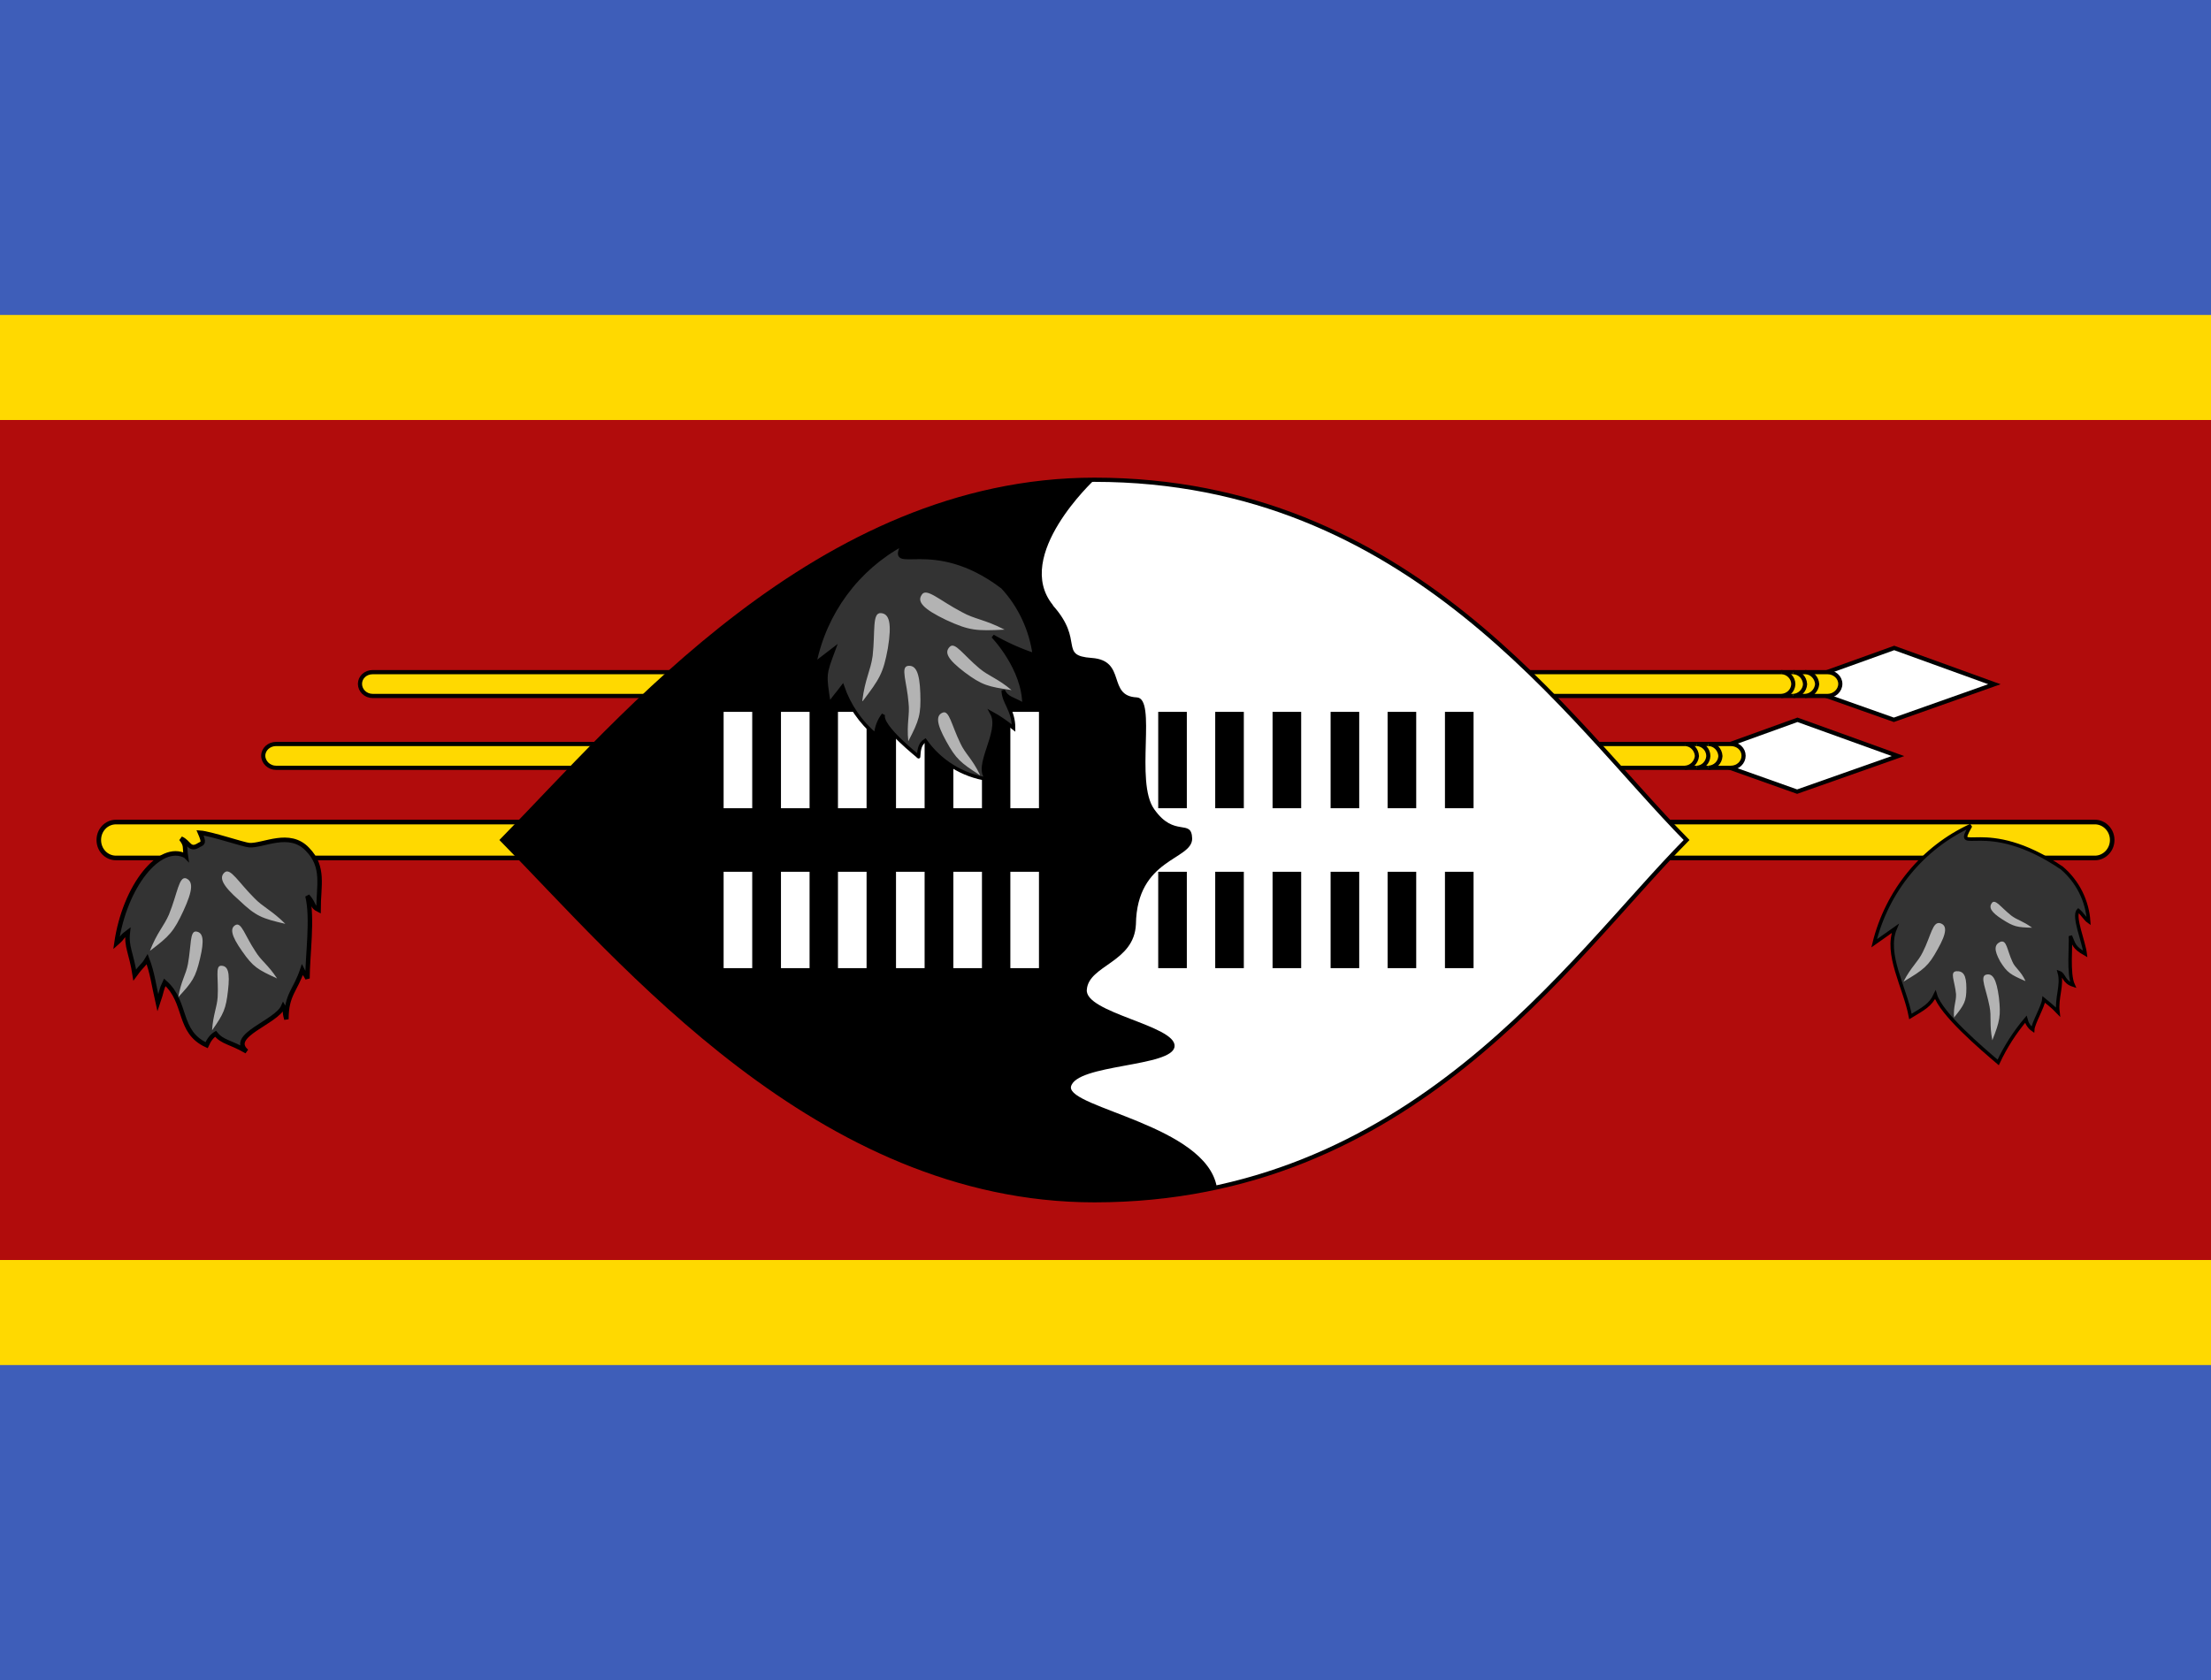
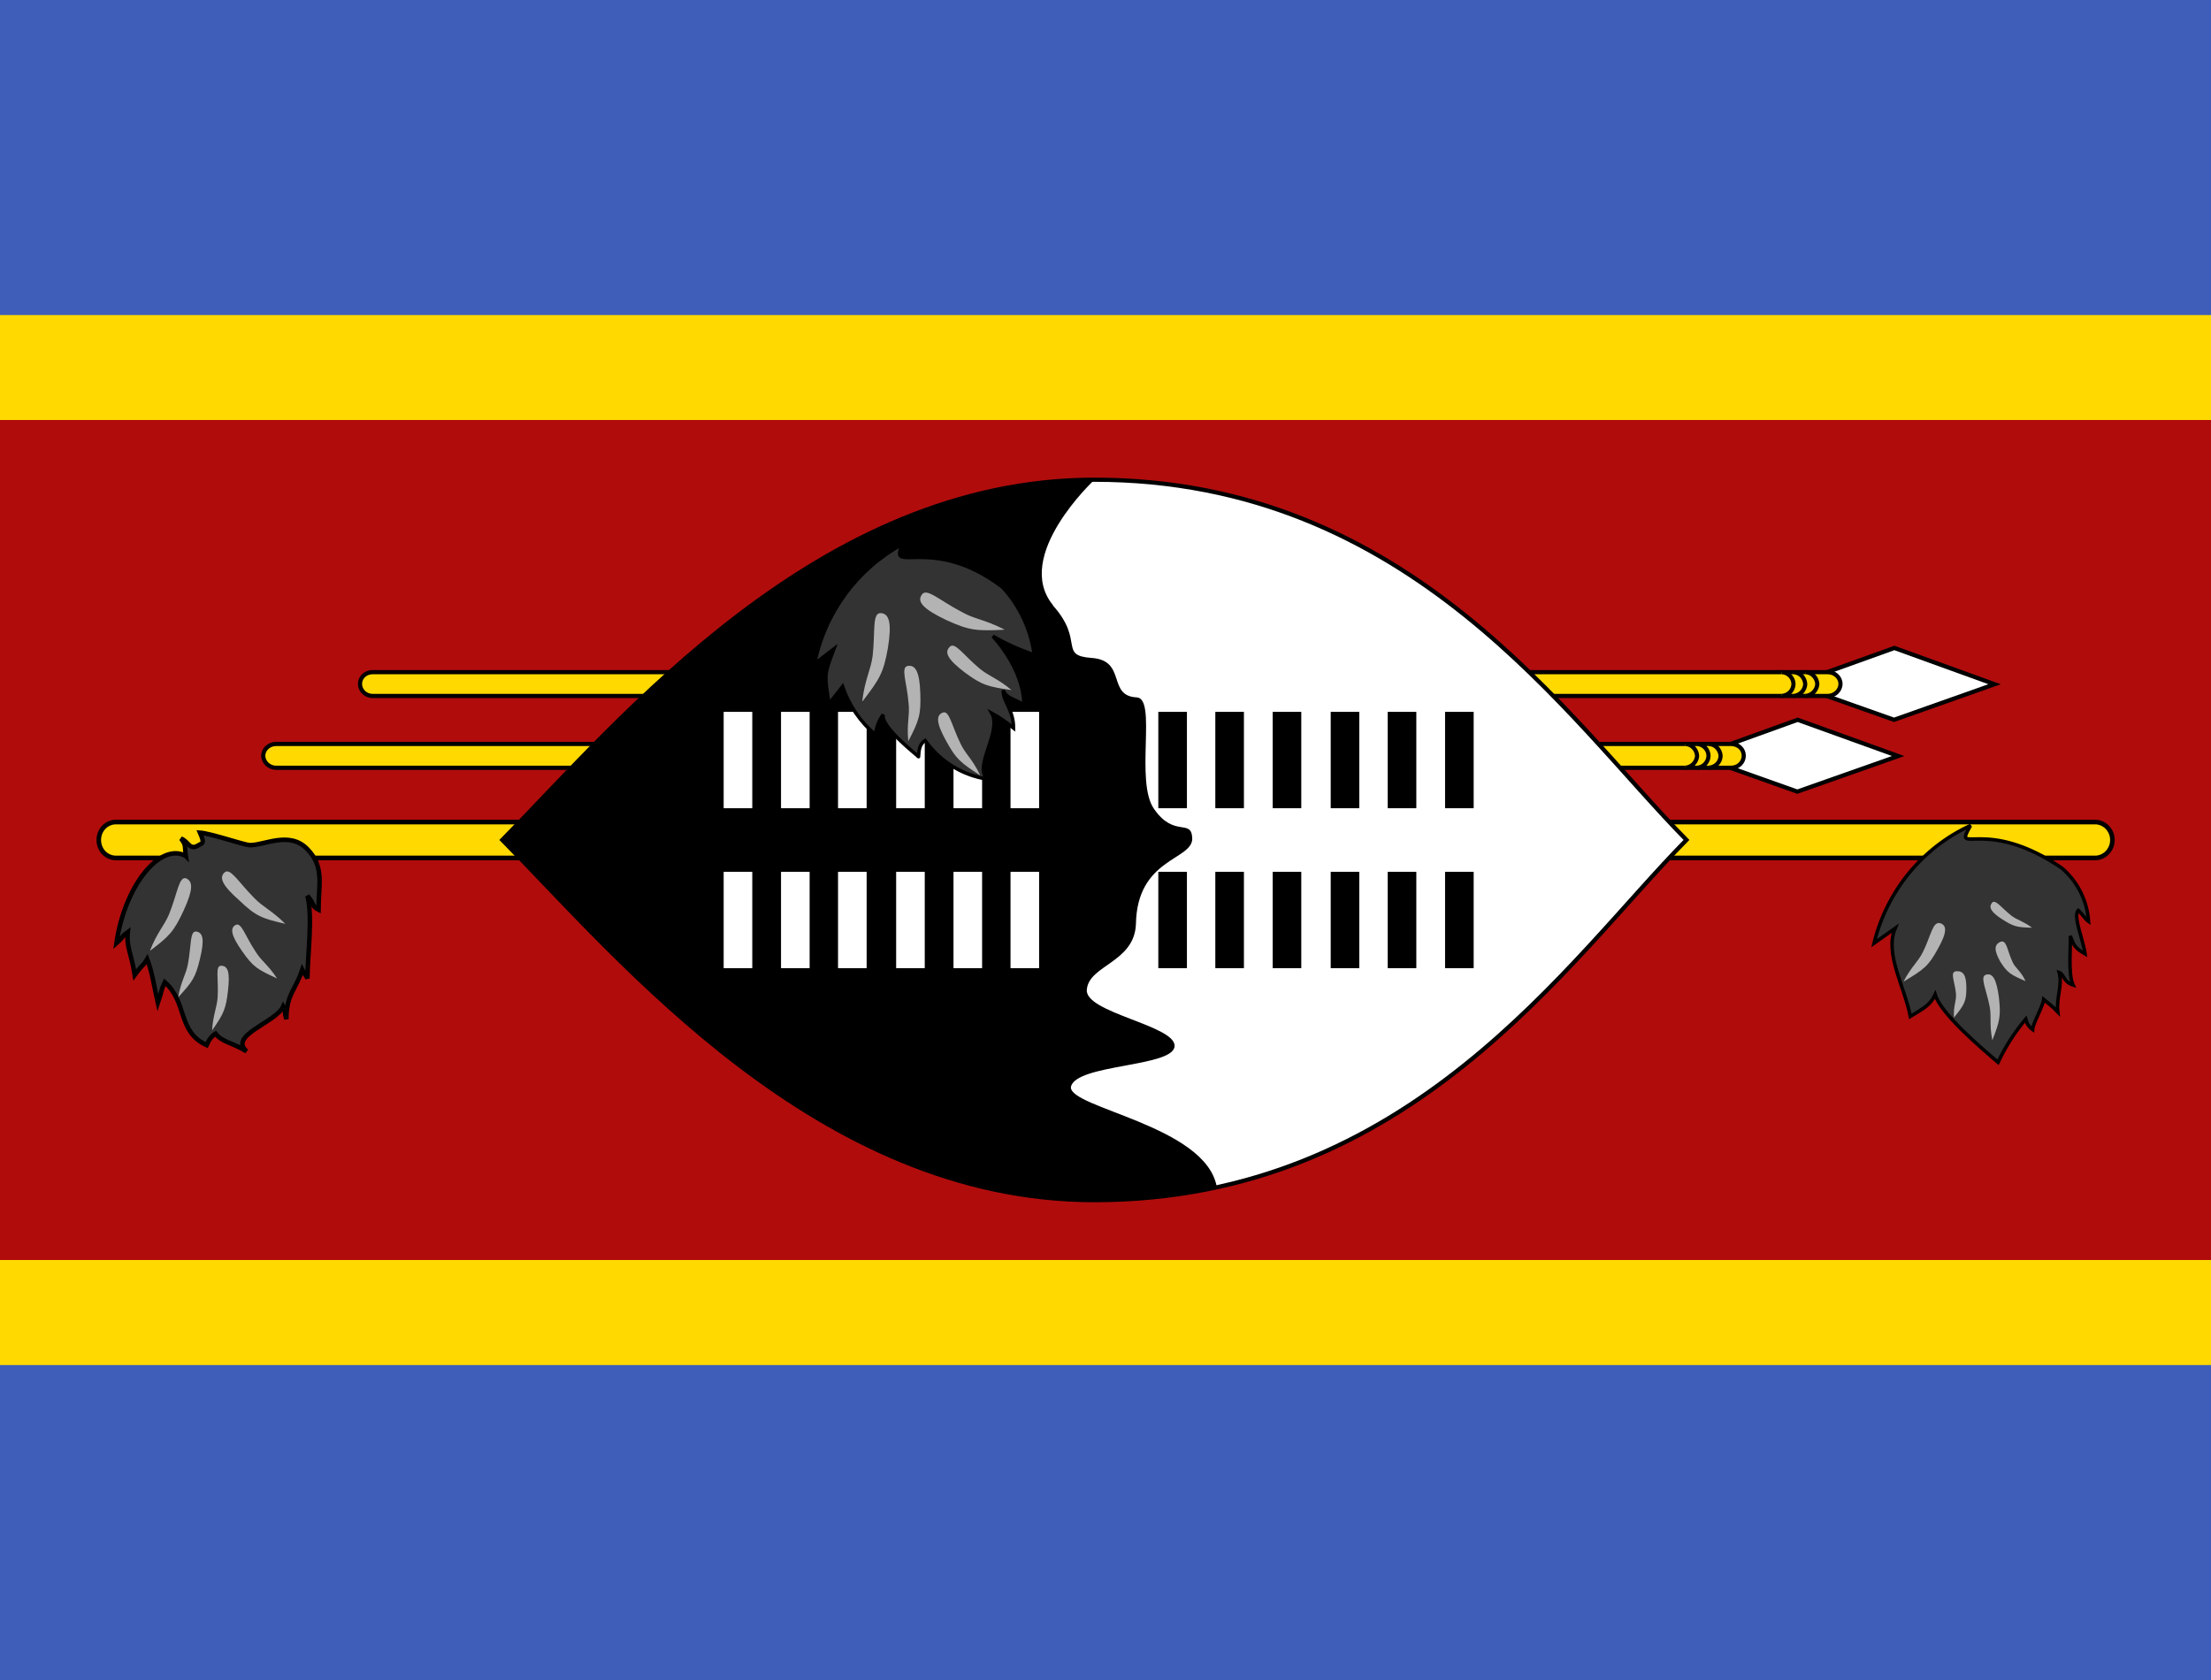
- <svg xmlns="http://www.w3.org/2000/svg" width="25px" height="px" viewBox="0 0 25 19" version="1.1">
-   <g id="surface1">
-     <rect x="0" y="0" width="25" height="19" style="fill:rgb(24.314%,36.863%,72.549%);fill-opacity:1;stroke:none;" />
-     <path style=" stroke:none;fill-rule:nonzero;fill:rgb(100%,85.098%,0%);fill-opacity:1;" d="M 0 3.562 L 25 3.562 L 25 15.438 L 0 15.438 Z M 0 3.562 " />
-     <path style=" stroke:none;fill-rule:nonzero;fill:rgb(69.412%,4.706%,4.706%);fill-opacity:1;" d="M 0 4.75 L 25 4.75 L 25 14.25 L 0 14.25 Z M 0 4.75 " />
-     <path style="fill-rule:nonzero;fill:rgb(100%,100%,100%);fill-opacity:1;stroke-width:1;stroke-linecap:butt;stroke-linejoin:miter;stroke:rgb(0%,0%,0%);stroke-opacity:1;stroke-miterlimit:4;" d="M 492.917 154.276 L 468.583 162.911 L 492.833 171.382 L 517.083 162.911 Z M 492.917 154.276 " transform="matrix(0.046875,0,0,0.0475,-1.6875,0)" />
-     <path style="fill-rule:nonzero;fill:rgb(100%,85.098%,0%);fill-opacity:1;stroke-width:1;stroke-linecap:butt;stroke-linejoin:miter;stroke:rgb(0%,0%,0%);stroke-opacity:1;stroke-miterlimit:4;" d="M 125.917 160.033 L 476.833 160.033 C 478.5 160.033 479.917 161.266 479.917 162.829 C 479.917 164.391 478.5 165.707 476.833 165.707 L 125.917 165.707 C 124.167 165.707 122.833 164.391 122.833 162.829 C 122.833 161.266 124.167 160.033 125.917 160.033 Z M 125.917 160.033 " transform="matrix(0.046875,0,0,0.0475,-1.6875,0)" />
-     <path style="fill-rule:nonzero;fill:rgb(100%,85.098%,0%);fill-opacity:1;stroke-width:1;stroke-linecap:butt;stroke-linejoin:miter;stroke:rgb(0%,0%,0%);stroke-opacity:1;stroke-miterlimit:4;" d="M 471.417 165.707 C 472.917 165.625 474.167 164.474 474.333 162.911 C 474.25 161.349 473 160.033 471.417 160.033 M 468.583 165.707 C 470.083 165.625 471.333 164.391 471.417 162.911 C 471.333 161.349 470.167 160.115 468.583 160.033 M 465.667 165.707 C 467.25 165.625 468.5 164.474 468.583 162.911 C 468.583 161.349 467.25 160.033 465.667 160.033 " transform="matrix(0.046875,0,0,0.0475,-1.6875,0)" />
-     <path style="fill-rule:nonzero;fill:rgb(100%,100%,100%);fill-opacity:1;stroke-width:1;stroke-linecap:butt;stroke-linejoin:miter;stroke:rgb(0%,0%,0%);stroke-opacity:1;stroke-miterlimit:4;" d="M 492.883 154.282 L 468.633 162.916 L 492.8 171.387 L 517.133 162.916 Z M 492.883 154.282 " transform="matrix(0.046875,0,0,0.0475,-2.779688,0.81225)" />
-     <path style="fill-rule:nonzero;fill:rgb(100%,85.098%,0%);fill-opacity:1;stroke-width:1;stroke-linecap:butt;stroke-linejoin:miter;stroke:rgb(0%,0%,0%);stroke-opacity:1;stroke-miterlimit:4;" d="M 125.883 160.038 L 476.8 160.038 C 478.55 160.038 479.883 161.272 479.883 162.834 C 479.883 164.397 478.55 165.712 476.8 165.712 L 125.883 165.712 C 124.217 165.712 122.8 164.397 122.8 162.834 C 122.8 161.272 124.217 160.038 125.883 160.038 Z M 125.883 160.038 " transform="matrix(0.046875,0,0,0.0475,-2.779688,0.81225)" />
-     <path style="fill-rule:nonzero;fill:rgb(100%,85.098%,0%);fill-opacity:1;stroke-width:1;stroke-linecap:butt;stroke-linejoin:miter;stroke:rgb(0%,0%,0%);stroke-opacity:1;stroke-miterlimit:4;" d="M 471.383 165.712 C 472.967 165.63 474.217 164.479 474.3 162.916 C 474.217 161.354 472.967 160.038 471.383 160.038 M 468.633 165.712 C 470.133 165.63 471.3 164.397 471.383 162.916 C 471.383 161.354 470.133 160.12 468.633 160.038 M 465.717 165.712 C 467.217 165.63 468.467 164.479 468.633 162.916 C 468.55 161.354 467.3 160.038 465.717 160.038 " transform="matrix(0.046875,0,0,0.0475,-2.779688,0.81225)" />
-     <path style="fill-rule:nonzero;fill:rgb(100%,85.098%,0%);fill-opacity:1;stroke-width:1.1;stroke-linecap:butt;stroke-linejoin:miter;stroke:rgb(0%,0%,0%);stroke-opacity:1;stroke-miterlimit:4;" d="M 64 195.724 L 541.333 195.724 C 543.583 195.724 545.5 197.615 545.5 200 C 545.5 202.385 543.583 204.276 541.333 204.276 L 64 204.276 C 61.667 204.276 59.833 202.385 59.833 200 C 59.833 197.615 61.667 195.724 64 195.724 Z M 64 195.724 " transform="matrix(0.046875,0,0,0.0475,-1.6875,0)" />
-     <path style="fill-rule:nonzero;fill:rgb(100%,100%,100%);fill-opacity:1;stroke-width:1.2;stroke-linecap:butt;stroke-linejoin:miter;stroke:rgb(0%,0%,0%);stroke-opacity:1;stroke-miterlimit:4;" d="M 488.2 240 C 453.9 274.342 408.2 342.928 316.8 342.928 C 236.8 342.928 179.7 274.342 145.4 240 C 179.6 205.658 236.8 137.072 316.8 137.072 C 408.2 137.072 453.9 205.658 488.2 240 Z M 488.2 240 " transform="matrix(0.0390625,0,0,0.0395833,0,0)" />
-     <path style=" stroke:none;fill-rule:nonzero;fill:rgb(0%,0%,0%);fill-opacity:1;" d="M 11.906 6.848 C 12.266 7.25 11.965 7.414 12.344 7.441 C 12.742 7.469 12.516 7.871 12.852 7.887 C 13.086 7.895 12.828 8.844 13.051 9.152 C 13.281 9.48 13.473 9.25 13.48 9.484 C 13.48 9.73 12.855 9.703 12.844 10.453 C 12.824 10.887 12.312 10.914 12.289 11.191 C 12.258 11.453 13.297 11.598 13.281 11.832 C 13.27 12.07 12.16 12.031 12.109 12.293 C 12.086 12.531 13.633 12.73 13.758 13.422 C 13.523 13.5 12.871 13.57 12.375 13.574 C 9.25 13.574 7.02 10.859 5.68 9.496 C 7.02 8.141 9.25 5.426 12.375 5.426 C 12.375 5.426 11.449 6.285 11.906 6.844 Z M 11.906 6.848 " />
-     <path style="fill-rule:nonzero;fill:rgb(0%,0%,0%);fill-opacity:1;stroke-width:6.9;stroke-linecap:butt;stroke-linejoin:miter;stroke:rgb(100%,100%,100%);stroke-opacity:1;stroke-miterlimit:4;" d="M 214 192.434 L 214 169.49 M 227.833 169.49 L 227.833 192.434 M 241.583 169.49 L 241.583 192.434 " transform="matrix(0.046875,0,0,0.0475,-1.6875,0)" />
-     <path style="fill-rule:nonzero;fill:rgb(0%,0%,0%);fill-opacity:1;stroke-width:6.9;stroke-linecap:butt;stroke-linejoin:miter;stroke:rgb(100%,100%,100%);stroke-opacity:1;stroke-miterlimit:4;" d="M 214 192.41 L 214 169.466 M 227.833 169.466 L 227.833 192.41 M 241.583 169.466 L 241.583 192.41 " transform="matrix(0.046875,0,0,0.0475,-1.6875,1.80975)" />
-     <path style="fill-rule:nonzero;fill:rgb(0%,0%,0%);fill-opacity:1;stroke-width:6.9;stroke-linecap:butt;stroke-linejoin:miter;stroke:rgb(100%,100%,100%);stroke-opacity:1;stroke-miterlimit:4;" d="M 213.983 192.434 L 213.983 169.49 M 227.817 169.49 L 227.817 192.434 M 241.567 169.49 L 241.567 192.434 " transform="matrix(0.046875,0,0,0.0475,0.2625,0)" />
-     <path style="fill-rule:nonzero;fill:rgb(0%,0%,0%);fill-opacity:1;stroke-width:6.9;stroke-linecap:butt;stroke-linejoin:miter;stroke:rgb(100%,100%,100%);stroke-opacity:1;stroke-miterlimit:4;" d="M 213.983 192.41 L 213.983 169.466 M 227.817 169.466 L 227.817 192.41 M 241.567 169.466 L 241.567 192.41 " transform="matrix(0.046875,0,0,0.0475,0.2625,1.80975)" />
-     <path style="fill-rule:nonzero;fill:rgb(0%,0%,0%);fill-opacity:1;stroke-width:6.9;stroke-linecap:butt;stroke-linejoin:miter;stroke:rgb(0%,0%,0%);stroke-opacity:1;stroke-miterlimit:4;" d="M 214.033 192.434 L 214.033 169.49 M 227.783 169.49 L 227.783 192.434 M 241.617 169.49 L 241.617 192.434 " transform="matrix(0.046875,0,0,0.0475,3.225,0)" />
-     <path style="fill-rule:nonzero;fill:rgb(0%,0%,0%);fill-opacity:1;stroke-width:6.9;stroke-linecap:butt;stroke-linejoin:miter;stroke:rgb(0%,0%,0%);stroke-opacity:1;stroke-miterlimit:4;" d="M 214.033 192.41 L 214.033 169.466 M 227.783 169.466 L 227.783 192.41 M 241.617 169.466 L 241.617 192.41 " transform="matrix(0.046875,0,0,0.0475,3.225,1.80975)" />
-     <path style="fill-rule:nonzero;fill:rgb(0%,0%,0%);fill-opacity:1;stroke-width:6.9;stroke-linecap:butt;stroke-linejoin:miter;stroke:rgb(0%,0%,0%);stroke-opacity:1;stroke-miterlimit:4;" d="M 214.017 192.434 L 214.017 169.49 M 227.767 169.49 L 227.767 192.434 M 241.6 169.49 L 241.6 192.434 " transform="matrix(0.046875,0,0,0.0475,5.175,0)" />
-     <path style="fill-rule:nonzero;fill:rgb(0%,0%,0%);fill-opacity:1;stroke-width:6.9;stroke-linecap:butt;stroke-linejoin:miter;stroke:rgb(0%,0%,0%);stroke-opacity:1;stroke-miterlimit:4;" d="M 214.017 192.41 L 214.017 169.466 M 227.767 169.466 L 227.767 192.41 M 241.6 169.466 L 241.6 192.41 " transform="matrix(0.046875,0,0,0.0475,5.175,1.80975)" />
-     <path style="fill-rule:nonzero;fill:rgb(20%,20%,20%);fill-opacity:1;stroke-width:1;stroke-linecap:butt;stroke-linejoin:miter;stroke:rgb(0%,0%,0%);stroke-opacity:1;stroke-miterlimit:4;" d="M 570.4 235.954 C 565.2 244.934 574.4 232.993 596.8 247.993 C 601.4 251.842 604.2 257.368 604.6 263.289 C 603.6 262.599 602.7 261.02 601.6 260.132 C 600 261.711 603.2 269.112 603.6 272.566 C 600.1 270.592 600.4 269.803 599.3 267.434 C 599.5 270.197 598.6 278.191 600.1 281.447 C 597.3 280.559 597.5 278.388 596.1 277.895 C 597.1 281.447 595.2 285.099 595.7 289.145 C 594.1 287.467 592.3 286.184 591.6 285.592 C 591.4 287.566 588.5 292.401 588.4 294.178 C 587.4 293.487 586.7 292.401 586.4 291.217 C 583.2 294.967 580.5 299.112 578.4 303.553 C 573.7 299.605 561.8 289.638 560.2 284.211 C 558.8 287.171 556.8 288.158 553 290.428 C 551.4 282.039 545.5 272.566 548.6 265.263 L 542.5 269.507 C 546.2 254.605 556.5 242.171 570.5 235.855 Z M 570.4 235.954 " transform="matrix(0.0390625,0,0,0.0395833,0,0)" />
-     <path style=" stroke:none;fill-rule:nonzero;fill:rgb(70.196%,70.196%,70.196%);fill-opacity:1;" d="M 21.523 11.102 C 21.609 10.934 21.688 10.879 21.742 10.766 C 21.836 10.578 21.852 10.418 21.938 10.441 C 22.016 10.465 22.016 10.547 21.91 10.734 C 21.805 10.926 21.754 10.965 21.523 11.102 M 22.094 11.508 C 22.086 11.379 22.121 11.324 22.117 11.242 C 22.102 11.09 22.043 10.992 22.121 10.984 C 22.199 10.98 22.234 11.027 22.234 11.176 C 22.234 11.324 22.211 11.363 22.094 11.508 M 22.527 11.762 C 22.492 11.582 22.52 11.504 22.496 11.383 C 22.457 11.18 22.383 11.043 22.457 11.023 C 22.531 11.004 22.574 11.07 22.602 11.281 C 22.625 11.488 22.613 11.547 22.527 11.766 Z M 22.977 10.492 C 22.871 10.414 22.809 10.406 22.742 10.355 C 22.625 10.262 22.562 10.164 22.523 10.211 C 22.484 10.262 22.512 10.316 22.641 10.398 C 22.77 10.48 22.805 10.488 22.977 10.492 M 22.902 11.094 C 22.848 10.977 22.785 10.949 22.754 10.875 C 22.691 10.738 22.691 10.625 22.617 10.652 C 22.551 10.684 22.543 10.742 22.617 10.875 C 22.695 11 22.734 11.023 22.898 11.094 Z M 22.902 11.094 " />
-     <path style="fill-rule:nonzero;fill:rgb(20%,20%,20%);fill-opacity:1;stroke-width:1.3;stroke-linecap:butt;stroke-linejoin:miter;stroke:rgb(0%,0%,0%);stroke-opacity:1;stroke-miterlimit:4;" d="M 53.8 244.638 C 53.4 241.974 54 241.579 52.4 239.605 C 54.8 240.592 54.8 243.257 57.7 241.382 C 58.7 240.888 59.2 240.888 57.9 237.928 C 60.9 238.125 70.6 241.382 72.2 241.48 C 76.3 241.678 83.8 237.237 89 242.664 C 94 247.697 92.2 253.026 92.2 259.934 C 90.2 258.947 91.2 258.553 89 255.987 C 90.6 262.204 89 273.059 89 279.572 C 88.2 277.993 88.3 278.684 87.5 277.105 C 85.5 283.026 82.9 284.112 82.9 291.217 C 82.1 288.355 82.9 289.046 82 287.566 C 80 292.105 66 295.855 71.4 300.395 C 66.6 297.632 64.4 297.829 62.4 295.362 C 61.4 295.954 60.5 297.039 59.8 298.618 C 51.3 294.77 54.3 286.382 47.7 280.658 C 46.5 283.125 47 282.829 45.7 286.579 C 44.5 281.349 44.1 277.895 42.6 274.046 C 41.3 276.217 41.4 275.329 39 278.586 C 38 272.171 36.5 270.592 37 266.349 C 34.6 268.125 36.2 267.336 33.7 269.507 C 36.1 253.026 46.3 240.691 53.7 244.539 Z M 53.8 244.638 " transform="matrix(0.0390625,0,0,0.0395833,0,0)" />
-     <path style=" stroke:none;fill-rule:nonzero;fill:rgb(70.196%,70.196%,70.196%);fill-opacity:1;" d="M 1.695 10.754 C 1.777 10.543 1.852 10.477 1.91 10.344 C 2.008 10.102 2.023 9.906 2.105 9.934 C 2.184 9.969 2.184 10.062 2.074 10.301 C 1.965 10.535 1.918 10.586 1.695 10.754 M 2.016 11.281 C 2.047 11.09 2.102 11.027 2.125 10.902 C 2.164 10.688 2.145 10.527 2.219 10.535 C 2.297 10.547 2.312 10.629 2.262 10.84 C 2.211 11.055 2.176 11.105 2.012 11.281 Z M 2.398 11.652 C 2.41 11.473 2.453 11.395 2.461 11.277 C 2.473 11.07 2.43 10.922 2.5 10.922 C 2.578 10.922 2.602 10.996 2.578 11.203 C 2.555 11.406 2.531 11.465 2.398 11.652 M 3.227 10.449 C 3.07 10.293 2.977 10.262 2.875 10.156 C 2.695 9.977 2.605 9.809 2.539 9.867 C 2.473 9.926 2.516 10.016 2.707 10.184 C 2.895 10.363 2.961 10.387 3.23 10.449 Z M 3.133 11.066 C 3.031 10.91 2.953 10.867 2.887 10.758 C 2.77 10.582 2.73 10.426 2.664 10.461 C 2.598 10.496 2.613 10.582 2.738 10.758 C 2.863 10.938 2.914 10.965 3.133 11.066 " />
-     <path style="fill-rule:nonzero;fill:rgb(20%,20%,20%);fill-opacity:1;stroke-width:1;stroke-linecap:butt;stroke-linejoin:miter;stroke:rgb(0%,0%,0%);stroke-opacity:1;stroke-miterlimit:4;" d="M 261.4 155.428 C 256.6 164.605 269.7 152.368 290.2 167.763 C 295.2 173.092 298.4 179.901 299.4 187.105 C 295.2 185.724 291.2 183.947 287.4 181.776 C 287.4 181.776 296.4 190.954 296.4 201.414 C 293.2 199.441 291.6 199.737 290.4 197.27 C 290.4 200.625 293.4 202.796 293.4 208.026 C 291.4 206.447 289.3 204.967 287.1 203.783 C 290.1 209.112 281.6 219.276 285.9 222.632 C 278.6 221.546 272.1 217.599 267.8 211.579 C 266.2 212.566 266 214.342 265.9 216.217 C 266.2 216.316 254.6 207.533 255.7 204.178 C 254.4 205.855 253.6 207.928 253.5 210 C 249.1 206.349 245.8 201.612 243.9 196.184 C 242.1 198.553 241.9 198.553 240 201.217 C 238.6 192.533 238.6 192.829 241.4 185.428 L 235.8 189.671 C 238.8 174.967 248.2 162.434 261.4 155.428 Z M 261.4 155.428 " transform="matrix(0.0390625,0,0,0.0395833,0,0)" />
-     <path style=" stroke:none;fill-rule:nonzero;fill:rgb(70.196%,70.196%,70.196%);fill-opacity:1;" d="M 9.75 7.926 C 9.781 7.676 9.844 7.586 9.867 7.418 C 9.898 7.141 9.859 6.926 9.961 6.934 C 10.055 6.941 10.086 7.047 10.039 7.332 C 9.988 7.613 9.945 7.68 9.754 7.93 Z M 10.27 8.383 C 10.25 8.18 10.289 8.082 10.273 7.949 C 10.254 7.711 10.18 7.543 10.266 7.531 C 10.352 7.52 10.398 7.598 10.406 7.84 C 10.414 8.078 10.395 8.145 10.27 8.383 M 11.082 8.766 C 10.992 8.578 10.914 8.527 10.859 8.406 C 10.758 8.199 10.734 8.031 10.66 8.059 C 10.582 8.09 10.586 8.18 10.699 8.383 C 10.809 8.582 10.859 8.625 11.078 8.766 Z M 11.359 7.121 C 11.133 7.004 11.02 7.004 10.875 6.922 C 10.621 6.789 10.473 6.641 10.422 6.727 C 10.367 6.805 10.438 6.887 10.699 7.012 C 10.961 7.133 11.043 7.137 11.355 7.121 Z M 11.438 7.805 C 11.281 7.672 11.18 7.648 11.074 7.559 C 10.887 7.402 10.797 7.254 10.738 7.316 C 10.676 7.379 10.715 7.457 10.91 7.605 C 11.105 7.75 11.172 7.766 11.441 7.805 Z M 11.438 7.805 " />
-   </g>
+ <svg xmlns="http://www.w3.org/2000/svg" width="25" height="px" viewBox="0 0 25 19">
+   <path d="M0 0h25v19H0z" style="fill:#3e5eb9;fill-opacity:1;stroke:none" />
+   <path d="M0 3.563h25v11.875H0Zm0 0" style="stroke:none;fill-rule:nonzero;fill:#ffd900;fill-opacity:1" />
+   <path d="M0 4.75h25v9.5H0Zm0 0" style="stroke:none;fill-rule:nonzero;fill:#b10c0c;fill-opacity:1" />
+   <path d="m492.917 154.276-24.334 8.635 24.25 8.47 24.25-8.47Zm0 0" style="fill-rule:nonzero;fill:#fff;fill-opacity:1;stroke-width:1;stroke-linecap:butt;stroke-linejoin:miter;stroke:#000;stroke-opacity:1;stroke-miterlimit:4" transform="matrix(.04688 0 0 .0475 -1.688 0)" />
+   <path d="M125.917 160.033h350.916c1.667 0 3.084 1.233 3.084 2.796s-1.417 2.878-3.084 2.878H125.917c-1.75 0-3.084-1.316-3.084-2.878s1.334-2.796 3.084-2.796Zm0 0" style="fill-rule:nonzero;fill:#ffd900;fill-opacity:1;stroke-width:1;stroke-linecap:butt;stroke-linejoin:miter;stroke:#000;stroke-opacity:1;stroke-miterlimit:4" transform="matrix(.04688 0 0 .0475 -1.688 0)" />
+   <path d="M471.417 165.707a3.106 3.106 0 0 0 2.916-2.796c-.083-1.562-1.333-2.878-2.916-2.878m-2.834 5.674c1.5-.082 2.75-1.316 2.834-2.796-.084-1.562-1.25-2.796-2.834-2.878m-2.916 5.674c1.583-.082 2.833-1.233 2.916-2.796 0-1.562-1.333-2.878-2.916-2.878" style="fill-rule:nonzero;fill:#ffd900;fill-opacity:1;stroke-width:1;stroke-linecap:butt;stroke-linejoin:miter;stroke:#000;stroke-opacity:1;stroke-miterlimit:4" transform="matrix(.04688 0 0 .0475 -1.688 0)" />
+   <path d="m492.883 154.282-24.25 8.634 24.167 8.47 24.333-8.47Zm0 0" style="fill-rule:nonzero;fill:#fff;fill-opacity:1;stroke-width:1;stroke-linecap:butt;stroke-linejoin:miter;stroke:#000;stroke-opacity:1;stroke-miterlimit:4" transform="matrix(.04688 0 0 .0475 -2.78 .812)" />
+   <path d="M125.883 160.038H476.8c1.75 0 3.083 1.234 3.083 2.796 0 1.563-1.333 2.878-3.083 2.878H125.883c-1.666 0-3.083-1.315-3.083-2.878 0-1.562 1.417-2.796 3.083-2.796Zm0 0" style="fill-rule:nonzero;fill:#ffd900;fill-opacity:1;stroke-width:1;stroke-linecap:butt;stroke-linejoin:miter;stroke:#000;stroke-opacity:1;stroke-miterlimit:4" transform="matrix(.04688 0 0 .0475 -2.78 .812)" />
+   <path d="M471.383 165.712c1.584-.082 2.834-1.233 2.917-2.796-.083-1.562-1.333-2.878-2.917-2.878m-2.75 5.674c1.5-.082 2.667-1.315 2.75-2.796 0-1.562-1.25-2.796-2.75-2.878m-2.916 5.674a3.106 3.106 0 0 0 2.916-2.796c-.083-1.562-1.333-2.878-2.916-2.878" style="fill-rule:nonzero;fill:#ffd900;fill-opacity:1;stroke-width:1;stroke-linecap:butt;stroke-linejoin:miter;stroke:#000;stroke-opacity:1;stroke-miterlimit:4" transform="matrix(.04688 0 0 .0475 -2.78 .812)" />
+   <path d="M64 195.724h477.333c2.25 0 4.167 1.891 4.167 4.276s-1.917 4.276-4.167 4.276H64c-2.333 0-4.167-1.891-4.167-4.276s1.834-4.276 4.167-4.276Zm0 0" style="fill-rule:nonzero;fill:#ffd900;fill-opacity:1;stroke-width:1.1;stroke-linecap:butt;stroke-linejoin:miter;stroke:#000;stroke-opacity:1;stroke-miterlimit:4" transform="matrix(.04688 0 0 .0475 -1.688 0)" />
+   <path d="M488.2 240c-34.3 34.342-80 102.928-171.4 102.928-80 0-137.1-68.586-171.4-102.928 34.2-34.342 91.4-102.928 171.4-102.928 91.4 0 137.1 68.586 171.4 102.928Zm0 0" style="fill-rule:nonzero;fill:#fff;fill-opacity:1;stroke-width:1.2;stroke-linecap:butt;stroke-linejoin:miter;stroke:#000;stroke-opacity:1;stroke-miterlimit:4" transform="scale(.03906 .03958)" />
+   <path d="M11.906 6.848c.36.402.059.566.438.593.398.028.172.43.508.446.234.008-.024.957.199 1.265.23.328.422.098.43.332 0 .246-.626.22-.637.97-.02.433-.531.46-.555.737-.031.262 1.008.407.992.641-.011.238-1.12.2-1.172.461-.023.238 1.524.437 1.649 1.129-.235.078-.887.148-1.383.152-3.125 0-5.355-2.715-6.695-4.078 1.34-1.355 3.57-4.07 6.695-4.07 0 0-.926.86-.469 1.418Zm0 0" style="stroke:none;fill-rule:nonzero;fill:#000;fill-opacity:1" />
+   <path d="M214 192.434V169.49m13.833 0v22.944m13.75-22.944v22.944" style="fill-rule:nonzero;fill:#000;fill-opacity:1;stroke-width:6.9;stroke-linecap:butt;stroke-linejoin:miter;stroke:#fff;stroke-opacity:1;stroke-miterlimit:4" transform="matrix(.04688 0 0 .0475 -1.688 0)" />
+   <path d="M214 192.41v-22.944m13.833 0v22.944m13.75-22.944v22.944" style="fill-rule:nonzero;fill:#000;fill-opacity:1;stroke-width:6.9;stroke-linecap:butt;stroke-linejoin:miter;stroke:#fff;stroke-opacity:1;stroke-miterlimit:4" transform="matrix(.04688 0 0 .0475 -1.688 1.81)" />
+   <path d="M213.983 192.434V169.49m13.834 0v22.944m13.75-22.944v22.944" style="fill-rule:nonzero;fill:#000;fill-opacity:1;stroke-width:6.9;stroke-linecap:butt;stroke-linejoin:miter;stroke:#fff;stroke-opacity:1;stroke-miterlimit:4" transform="matrix(.04688 0 0 .0475 .263 0)" />
+   <path d="M213.983 192.41v-22.944m13.834 0v22.944m13.75-22.944v22.944" style="fill-rule:nonzero;fill:#000;fill-opacity:1;stroke-width:6.9;stroke-linecap:butt;stroke-linejoin:miter;stroke:#fff;stroke-opacity:1;stroke-miterlimit:4" transform="matrix(.04688 0 0 .0475 .263 1.81)" />
+   <path d="M214.033 192.434V169.49m13.75 0v22.944m13.834-22.944v22.944" style="fill-rule:nonzero;fill:#000;fill-opacity:1;stroke-width:6.9;stroke-linecap:butt;stroke-linejoin:miter;stroke:#000;stroke-opacity:1;stroke-miterlimit:4" transform="matrix(.04688 0 0 .0475 3.225 0)" />
+   <path d="M214.033 192.41v-22.944m13.75 0v22.944m13.834-22.944v22.944" style="fill-rule:nonzero;fill:#000;fill-opacity:1;stroke-width:6.9;stroke-linecap:butt;stroke-linejoin:miter;stroke:#000;stroke-opacity:1;stroke-miterlimit:4" transform="matrix(.04688 0 0 .0475 3.225 1.81)" />
+   <path d="M214.017 192.434V169.49m13.75 0v22.944M241.6 169.49v22.944" style="fill-rule:nonzero;fill:#000;fill-opacity:1;stroke-width:6.9;stroke-linecap:butt;stroke-linejoin:miter;stroke:#000;stroke-opacity:1;stroke-miterlimit:4" transform="matrix(.04688 0 0 .0475 5.175 0)" />
+   <path d="M214.017 192.41v-22.944m13.75 0v22.944m13.833-22.944v22.944" style="fill-rule:nonzero;fill:#000;fill-opacity:1;stroke-width:6.9;stroke-linecap:butt;stroke-linejoin:miter;stroke:#000;stroke-opacity:1;stroke-miterlimit:4" transform="matrix(.04688 0 0 .0475 5.175 1.81)" />
+   <path d="M570.4 235.954c-5.2 8.98 4-2.96 26.4 12.04 4.6 3.848 7.4 9.374 7.8 15.295-1-.69-1.9-2.27-3-3.157-1.6 1.579 1.6 8.98 2 12.434-3.5-1.974-3.2-2.763-4.3-5.132.2 2.763-.7 10.757.8 14.013-2.8-.888-2.6-3.059-4-3.552 1 3.552-.9 7.204-.4 11.25-1.6-1.678-3.4-2.96-4.1-3.553-.2 1.974-3.1 6.81-3.2 8.586-1-.691-1.7-1.777-2-2.96-3.2 3.75-5.9 7.894-8 12.335-4.7-3.948-16.6-13.915-18.2-19.342-1.4 2.96-3.4 3.947-7.2 6.217-1.6-8.389-7.5-17.862-4.4-25.165l-6.1 4.244c3.7-14.902 14-27.336 28-33.652Zm0 0" style="fill-rule:nonzero;fill:#333;fill-opacity:1;stroke-width:1;stroke-linecap:butt;stroke-linejoin:miter;stroke:#000;stroke-opacity:1;stroke-miterlimit:4" transform="scale(.03906 .03958)" />
+   <path d="M21.523 11.102c.086-.168.165-.223.22-.336.093-.188.109-.348.195-.325.078.024.078.106-.028.293-.105.192-.156.23-.387.368m.57.406c-.007-.13.028-.184.024-.266-.015-.152-.074-.25.004-.258.078-.004.113.043.113.192 0 .148-.023.187-.14.332m.433.254c-.035-.18-.007-.258-.03-.38-.04-.202-.114-.339-.04-.359s.117.047.145.258c.023.207.011.266-.075.485Zm.45-1.27c-.106-.078-.168-.086-.235-.137-.117-.093-.18-.19-.219-.144-.039.05-.011.105.118.187s.164.09.336.094m-.075.602c-.054-.117-.117-.145-.148-.219-.063-.137-.063-.25-.137-.223-.066.032-.074.09 0 .223.078.125.117.148.281.219Zm0 0" style="stroke:none;fill-rule:nonzero;fill:#b3b3b3;fill-opacity:1" />
+   <path d="M53.8 244.638c-.4-2.664.2-3.06-1.4-5.033 2.4.987 2.4 3.652 5.3 1.777 1-.494 1.5-.494.2-3.454 3 .197 12.7 3.454 14.3 3.552 4.1.198 11.6-4.243 16.8 1.184 5 5.033 3.2 10.362 3.2 17.27-2-.987-1-1.381-3.2-3.947 1.6 6.217 0 17.072 0 23.585-.8-1.579-.7-.888-1.5-2.467-2 5.921-4.6 7.007-4.6 14.112-.8-2.862 0-2.17-.9-3.651-2 4.54-16 8.29-10.6 12.829-4.8-2.763-7-2.566-9-5.033-1 .592-1.9 1.677-2.6 3.256-8.5-3.848-5.5-12.236-12.1-17.96-1.2 2.467-.7 2.17-2 5.92-1.2-5.23-1.6-8.683-3.1-12.532-1.3 2.171-1.2 1.283-3.6 4.54-1-6.415-2.5-7.994-2-12.237-2.4 1.776-.8.987-3.3 3.158 2.4-16.48 12.6-28.816 20-24.968Zm0 0" style="fill-rule:nonzero;fill:#333;fill-opacity:1;stroke-width:1.3;stroke-linecap:butt;stroke-linejoin:miter;stroke:#000;stroke-opacity:1;stroke-miterlimit:4" transform="scale(.03906 .03958)" />
+   <path d="M1.695 10.754c.082-.211.157-.277.215-.41.098-.242.113-.438.195-.41.079.035.079.129-.03.367-.11.234-.157.285-.38.453m.32.527c.032-.191.087-.254.11-.379.04-.214.02-.375.094-.367.078.012.094.094.043.305-.051.215-.086.265-.25.441Zm.383.371c.012-.18.055-.257.063-.375.012-.207-.031-.355.039-.355.078 0 .102.074.078.281-.023.203-.047.262-.18.45m.829-1.204c-.157-.156-.25-.187-.352-.293-.18-.18-.27-.347-.336-.289-.066.059-.023.149.168.317.188.18.254.203.523.265Zm-.094.617c-.102-.156-.18-.199-.246-.308-.117-.176-.157-.332-.223-.297s-.05.121.074.297c.125.18.176.207.395.308" style="stroke:none;fill-rule:nonzero;fill:#b3b3b3;fill-opacity:1" />
+   <path d="M261.4 155.428c-4.8 9.177 8.3-3.06 28.8 12.335 5 5.33 8.2 12.138 9.2 19.342a65 65 0 0 1-12-5.329s9 9.178 9 19.638c-3.2-1.973-4.8-1.677-6-4.144 0 3.355 3 5.526 3 10.756-2-1.579-4.1-3.059-6.3-4.243 3 5.329-5.5 15.493-1.2 18.849-7.3-1.086-13.8-5.033-18.1-11.053-1.6.987-1.8 2.763-1.9 4.638.3.099-11.3-8.684-10.2-12.04-1.3 1.678-2.1 3.75-2.2 5.823a31.34 31.34 0 0 1-9.6-13.816c-1.8 2.369-2 2.369-3.9 5.033-1.4-8.684-1.4-8.388 1.4-15.79l-5.6 4.244a50.08 50.08 0 0 1 25.6-34.243Zm0 0" style="fill-rule:nonzero;fill:#333;fill-opacity:1;stroke-width:1;stroke-linecap:butt;stroke-linejoin:miter;stroke:#000;stroke-opacity:1;stroke-miterlimit:4" transform="scale(.03906 .03958)" />
+   <path d="M9.75 7.926c.031-.25.094-.34.117-.508.031-.277-.008-.492.094-.484.094.007.125.113.078.398-.05.281-.094.348-.285.598Zm.52.457c-.02-.203.02-.301.003-.434-.02-.238-.093-.406-.007-.418s.132.067.14.309c.008.238-.011.305-.136.543m.812.383c-.09-.188-.168-.239-.223-.36-.101-.207-.125-.375-.199-.347-.078.03-.074.12.04.324.109.199.16.242.378.383Zm.277-1.645c-.226-.117-.34-.117-.484-.2-.254-.132-.402-.28-.453-.194-.055.078.015.16.277.285.262.12.344.125.656.11Zm.079.684c-.157-.133-.258-.157-.364-.246-.187-.157-.277-.305-.336-.243-.062.063-.023.141.172.29.195.144.262.16.531.199Zm0 0" style="stroke:none;fill-rule:nonzero;fill:#b3b3b3;fill-opacity:1" />
</svg>
